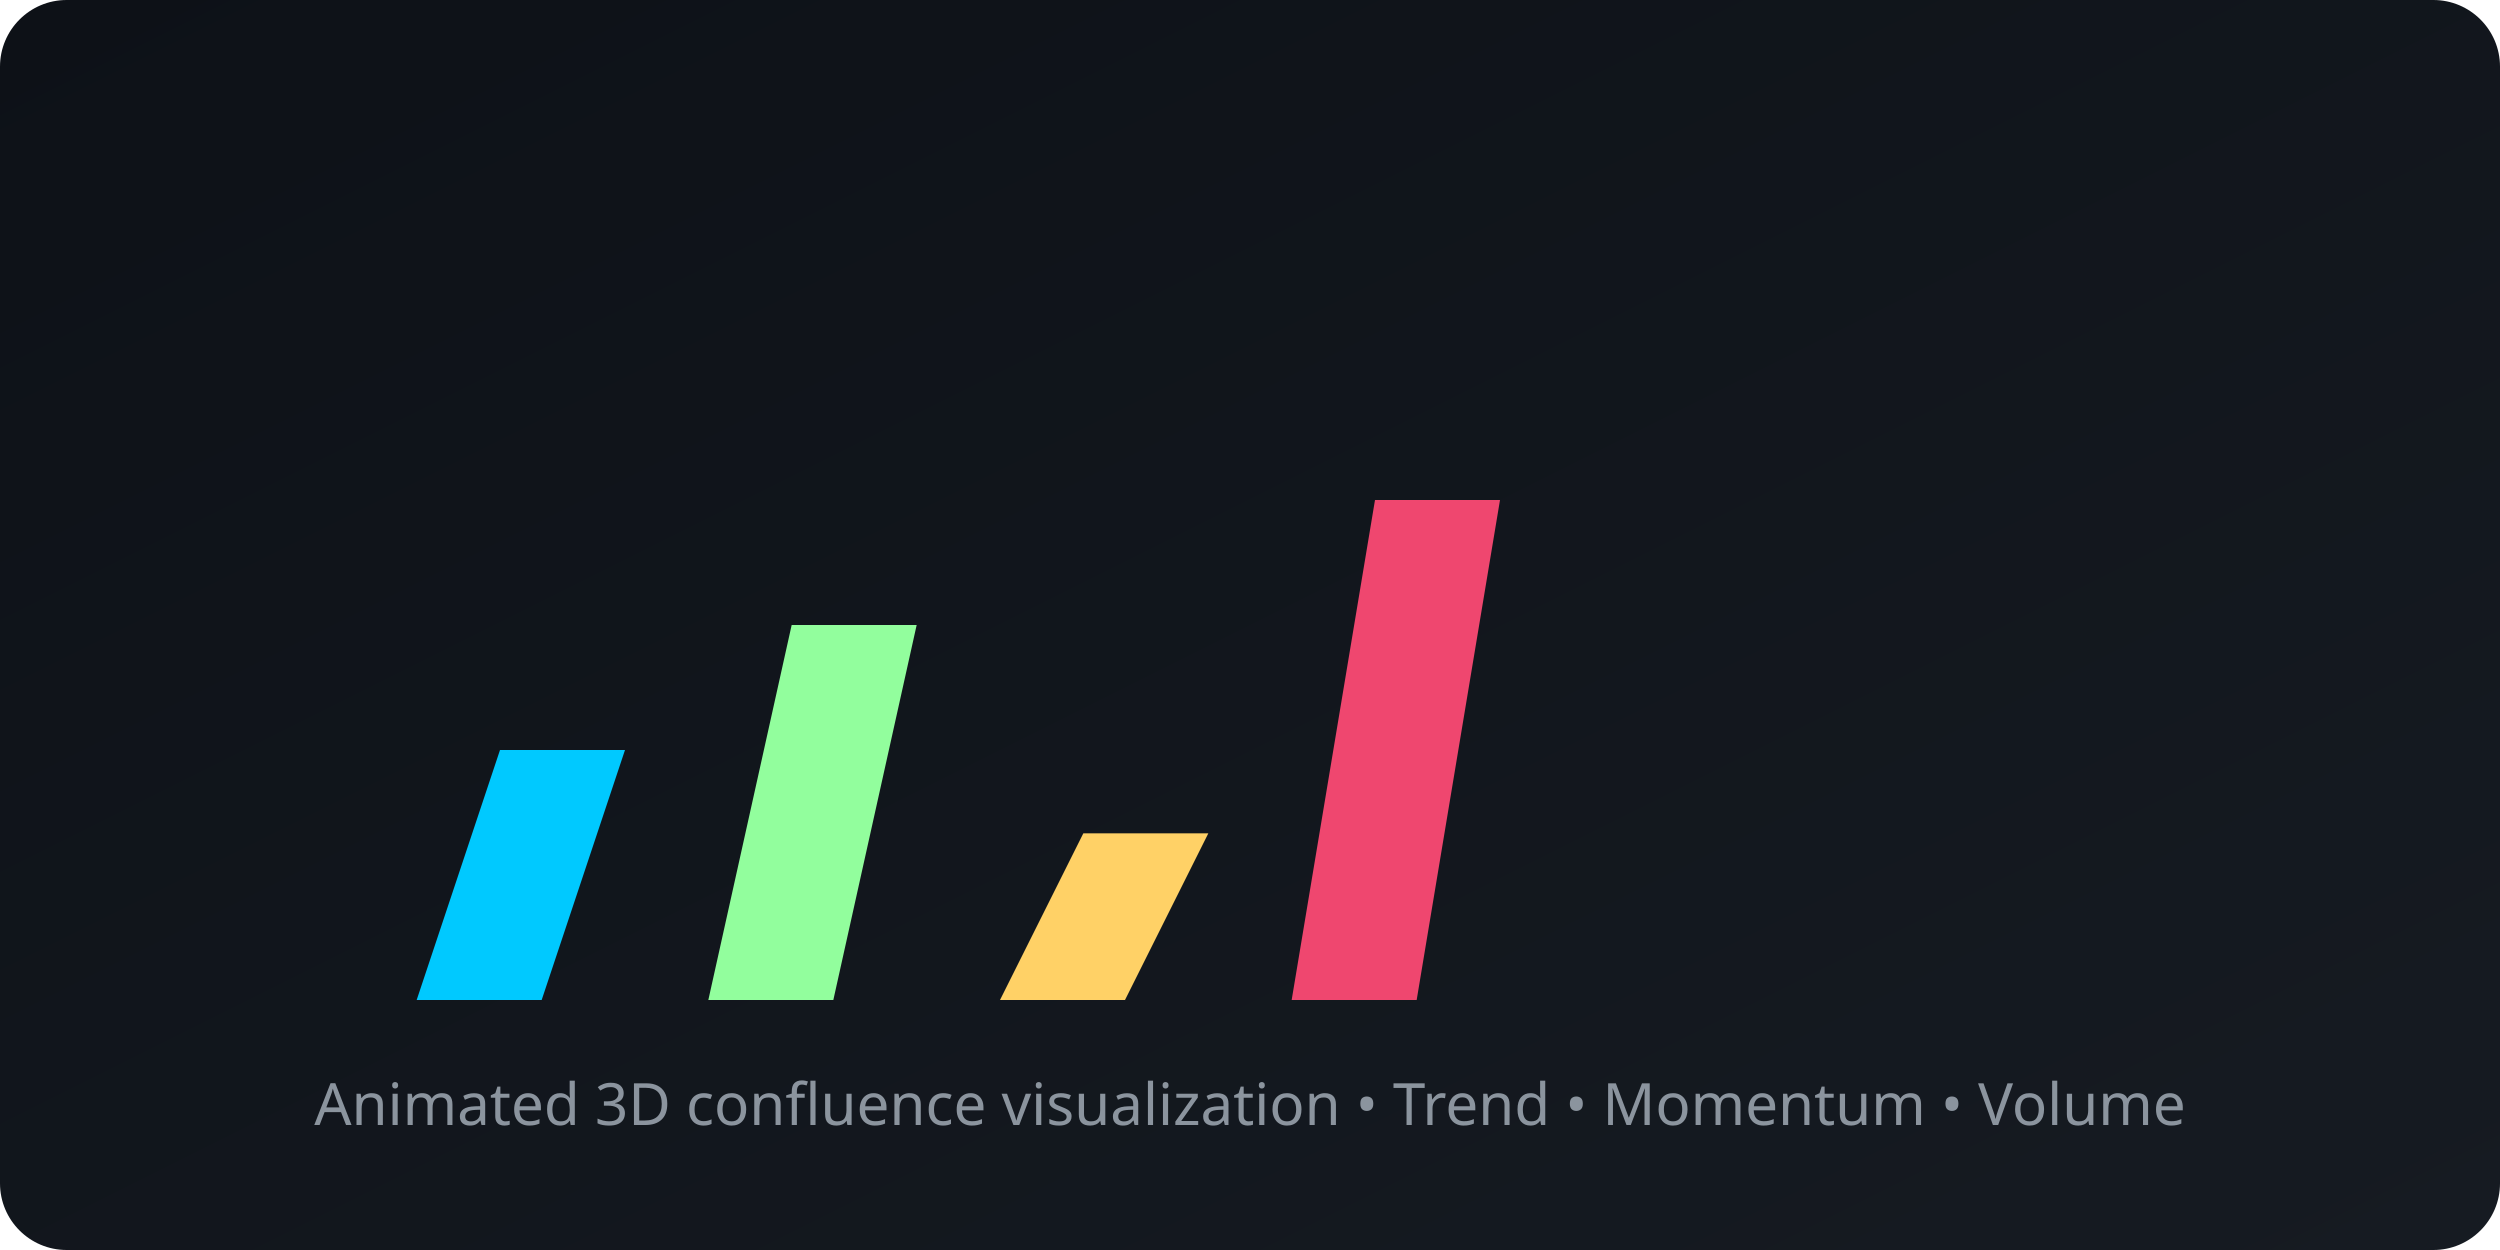
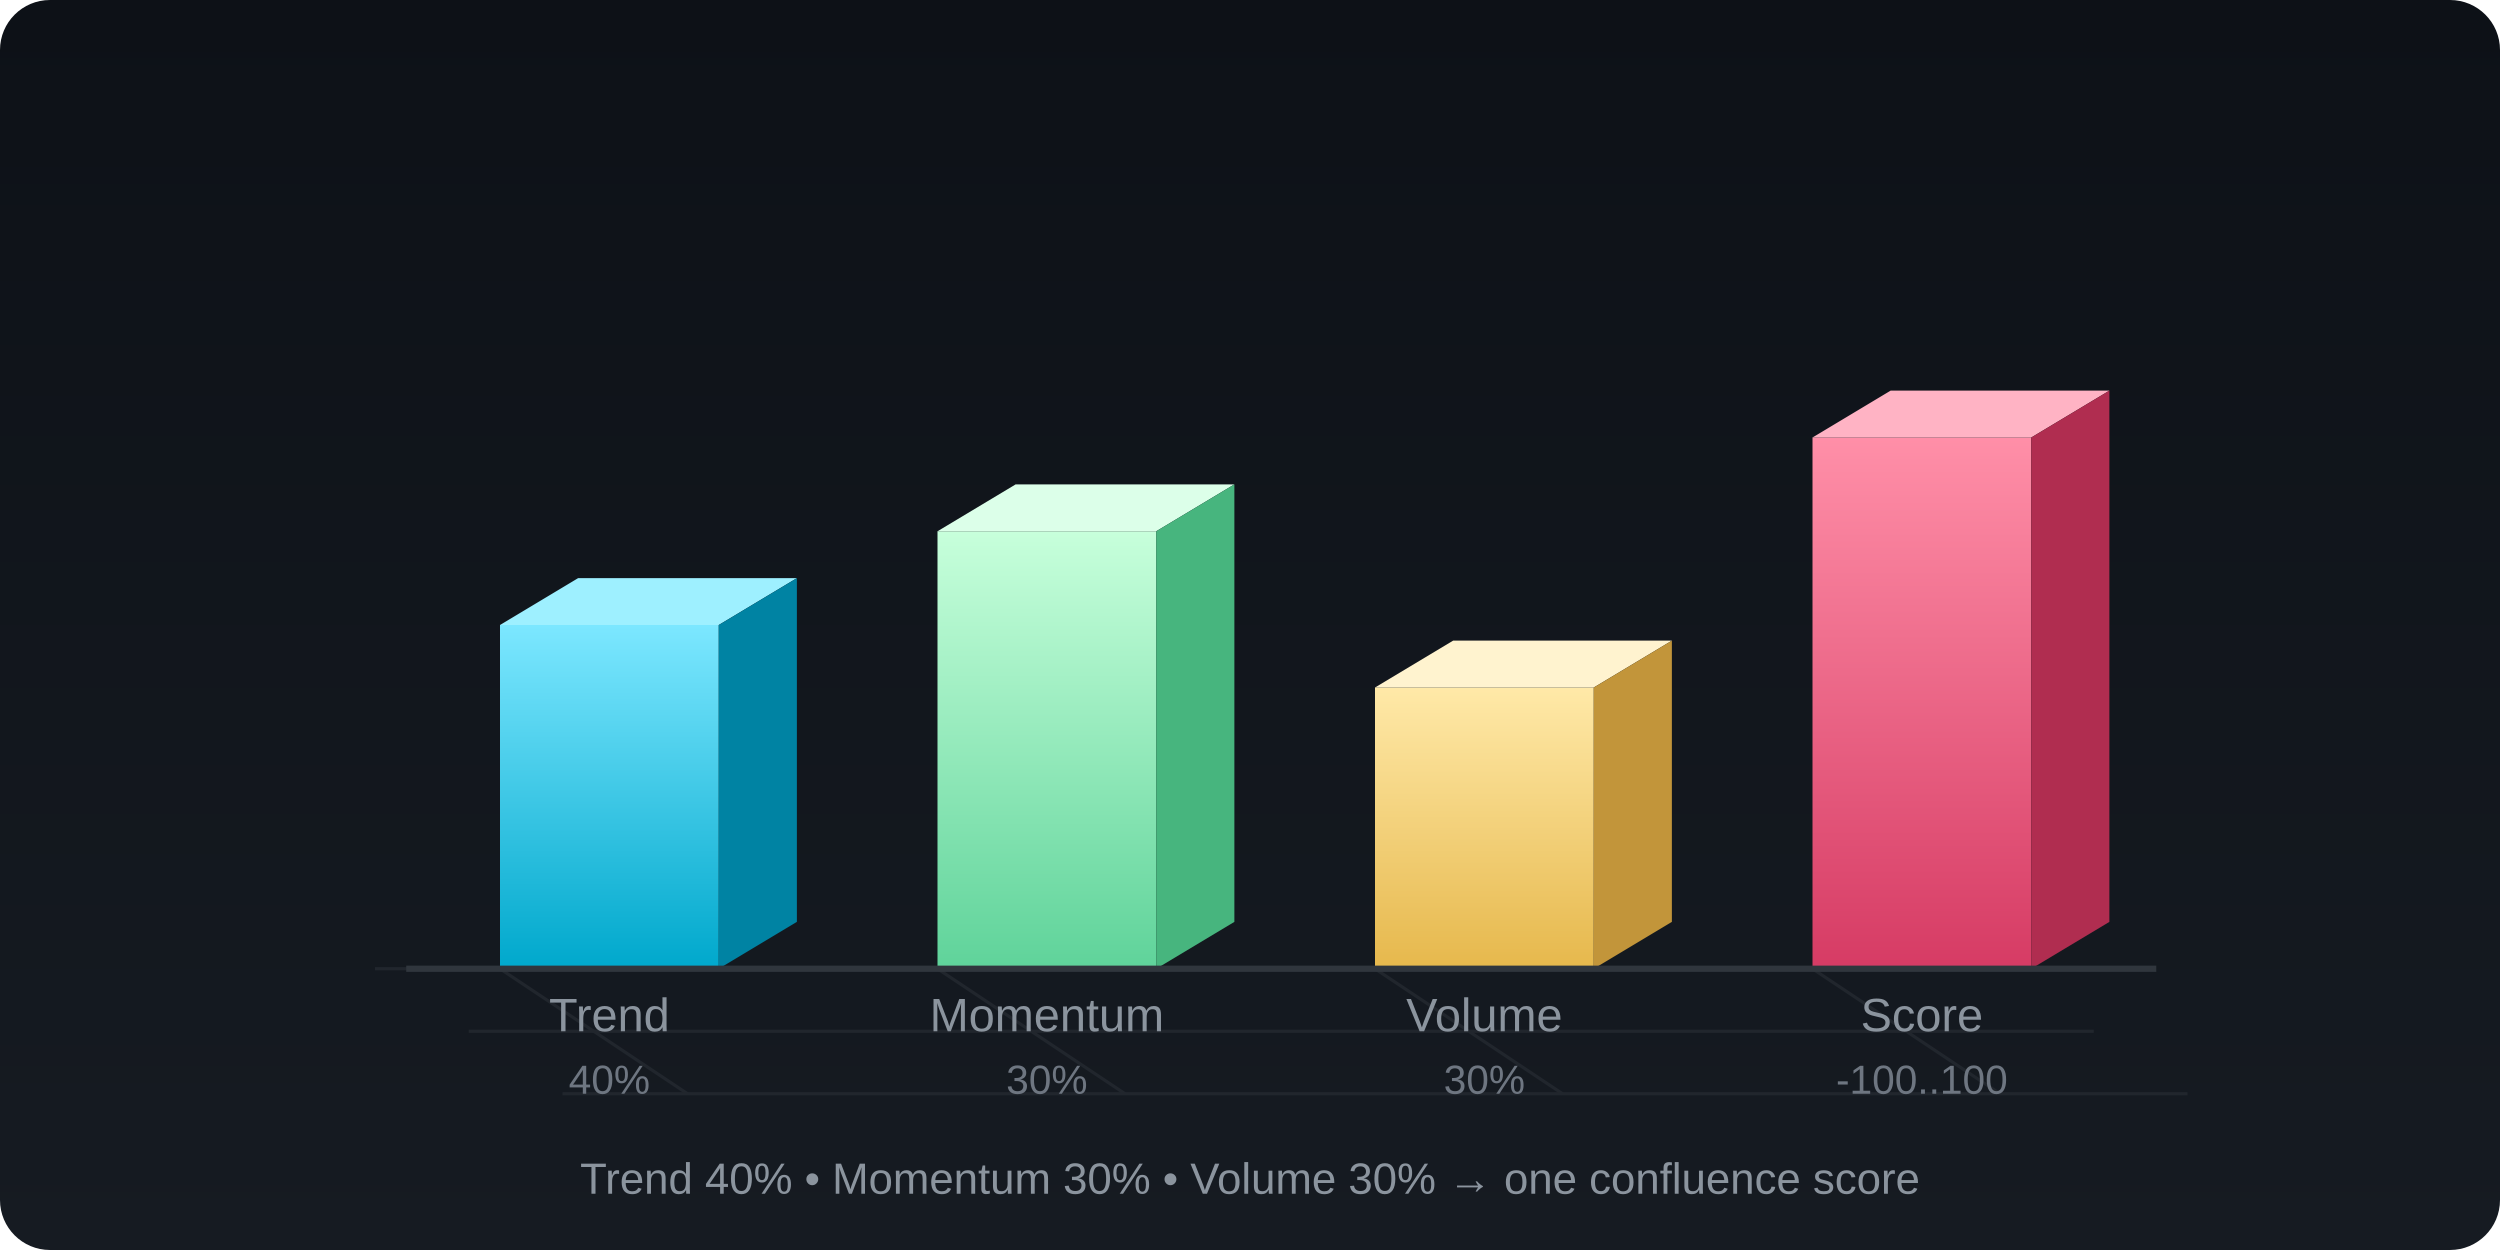
- <svg xmlns="http://www.w3.org/2000/svg" width="600" height="300" viewBox="0 0 600 300">
+ <svg xmlns="http://www.w3.org/2000/svg" width="800" height="400" viewBox="0 0 800 400" role="img" aria-label="Animated 3D confluence chart showing trend, momentum and volume building into a single score">
  <defs>
-     <linearGradient id="bg" x1="0" y1="0" x2="1" y2="1">
+     <linearGradient id="bg" x1="0" y1="0" x2="0" y2="1">
      <stop offset="0%" stop-color="#0d1117" />
      <stop offset="100%" stop-color="#161b22" />
    </linearGradient>
-     <style>
-       @keyframes pulse {0% {opacity:.4} 50% {opacity:1} 100% {opacity:.4}}
-       .pulse {animation:pulse 3s infinite}
-     </style>
+     <linearGradient id="barTrend" x1="0" y1="0" x2="0" y2="1">
+       <stop offset="0%" stop-color="#7ce7ff" />
+       <stop offset="100%" stop-color="#00a8cc" />
+     </linearGradient>
+     <linearGradient id="barMomentum" x1="0" y1="0" x2="0" y2="1">
+       <stop offset="0%" stop-color="#c7ffdb" />
+       <stop offset="100%" stop-color="#5fd39a" />
+     </linearGradient>
+     <linearGradient id="barVolume" x1="0" y1="0" x2="0" y2="1">
+       <stop offset="0%" stop-color="#ffe9a8" />
+       <stop offset="100%" stop-color="#e6b84c" />
+     </linearGradient>
+     <linearGradient id="barScore" x1="0" y1="0" x2="0" y2="1">
+       <stop offset="0%" stop-color="#ff8fa8" />
+       <stop offset="100%" stop-color="#d63b64" />
+     </linearGradient>
  </defs>
-   <rect width="600" height="300" fill="url(#bg)" rx="16" />
-   <g class="pulse">
-     <polygon points="100,240 130,240 150,180 120,180" fill="#00C9FF" />
-     <polygon points="170,240 200,240 220,150 190,150" fill="#92FE9D" />
-     <polygon points="240,240 270,240 290,200 260,200" fill="#FFD166" />
-     <polygon points="310,240 340,240 360,120 330,120" fill="#EF476F" />
+   <rect width="800" height="400" rx="16" fill="url(#bg)" />
+   <g stroke="#21262d" stroke-width="1">
+     <line x1="120" y1="310" x2="640" y2="310" />
+     <line x1="150" y1="330" x2="670" y2="330" />
+     <line x1="180" y1="350" x2="700" y2="350" />
+     <line x1="160" y1="310" x2="220" y2="350" />
+     <line x1="300" y1="310" x2="360" y2="350" />
+     <line x1="440" y1="310" x2="500" y2="350" />
+     <line x1="580" y1="310" x2="640" y2="350" />
  </g>
-   <text x="300" y="270" text-anchor="middle" font-family="sans-serif" font-size="14" fill="#8b949e">Animated 3D confluence visualization • Trend • Momentum • Volume</text>
+   <g>
+     <animate attributeName="opacity" values="0.85;1;0.85" dur="3s" repeatCount="indefinite" />
+     <rect x="160" y="200" width="70" height="110" fill="url(#barTrend)" />
+     <polygon points="160,200 185,185 255,185 230,200" fill="#9ef0ff" />
+     <polygon points="230,200 255,185 255,295 230,310" fill="#0083a3" />
+     <text x="195" y="330" text-anchor="middle" font-family="Arial, Helvetica, sans-serif" font-size="15" fill="#8b949e">Trend</text>
+     <text x="195" y="350" text-anchor="middle" font-family="Arial, Helvetica, sans-serif" font-size="13" fill="#6e7681">40%</text>
+   </g>
+   <g>
+     <animate attributeName="opacity" values="0.85;1;0.85" dur="3s" begin="0.6s" repeatCount="indefinite" />
+     <rect x="300" y="170" width="70" height="140" fill="url(#barMomentum)" />
+     <polygon points="300,170 325,155 395,155 370,170" fill="#dcffe9" />
+     <polygon points="370,170 395,155 395,295 370,310" fill="#47b57e" />
+     <text x="335" y="330" text-anchor="middle" font-family="Arial, Helvetica, sans-serif" font-size="15" fill="#8b949e">Momentum</text>
+     <text x="335" y="350" text-anchor="middle" font-family="Arial, Helvetica, sans-serif" font-size="13" fill="#6e7681">30%</text>
+   </g>
+   <g>
+     <animate attributeName="opacity" values="0.85;1;0.85" dur="3s" begin="1.2s" repeatCount="indefinite" />
+     <rect x="440" y="220" width="70" height="90" fill="url(#barVolume)" />
+     <polygon points="440,220 465,205 535,205 510,220" fill="#fff3cf" />
+     <polygon points="510,220 535,205 535,295 510,310" fill="#c2953a" />
+     <text x="475" y="330" text-anchor="middle" font-family="Arial, Helvetica, sans-serif" font-size="15" fill="#8b949e">Volume</text>
+     <text x="475" y="350" text-anchor="middle" font-family="Arial, Helvetica, sans-serif" font-size="13" fill="#6e7681">30%</text>
+   </g>
+   <g>
+     <animate attributeName="opacity" values="0.85;1;0.85" dur="3s" begin="1.8s" repeatCount="indefinite" />
+     <rect x="580" y="140" width="70" height="170" fill="url(#barScore)" />
+     <polygon points="580,140 605,125 675,125 650,140" fill="#ffb3c4" />
+     <polygon points="650,140 675,125 675,295 650,310" fill="#b02d50" />
+     <text x="615" y="330" text-anchor="middle" font-family="Arial, Helvetica, sans-serif" font-size="15" fill="#8b949e">Score</text>
+     <text x="615" y="350" text-anchor="middle" font-family="Arial, Helvetica, sans-serif" font-size="13" fill="#6e7681">-100..100</text>
+   </g>
+   <line x1="130" y1="310" x2="690" y2="310" stroke="#30363d" stroke-width="2" />
+   <text x="400" y="382" text-anchor="middle" font-family="Arial, Helvetica, sans-serif" font-size="14" fill="#8b949e">Trend 40% • Momentum 30% • Volume 30% → one confluence score</text>
</svg>
